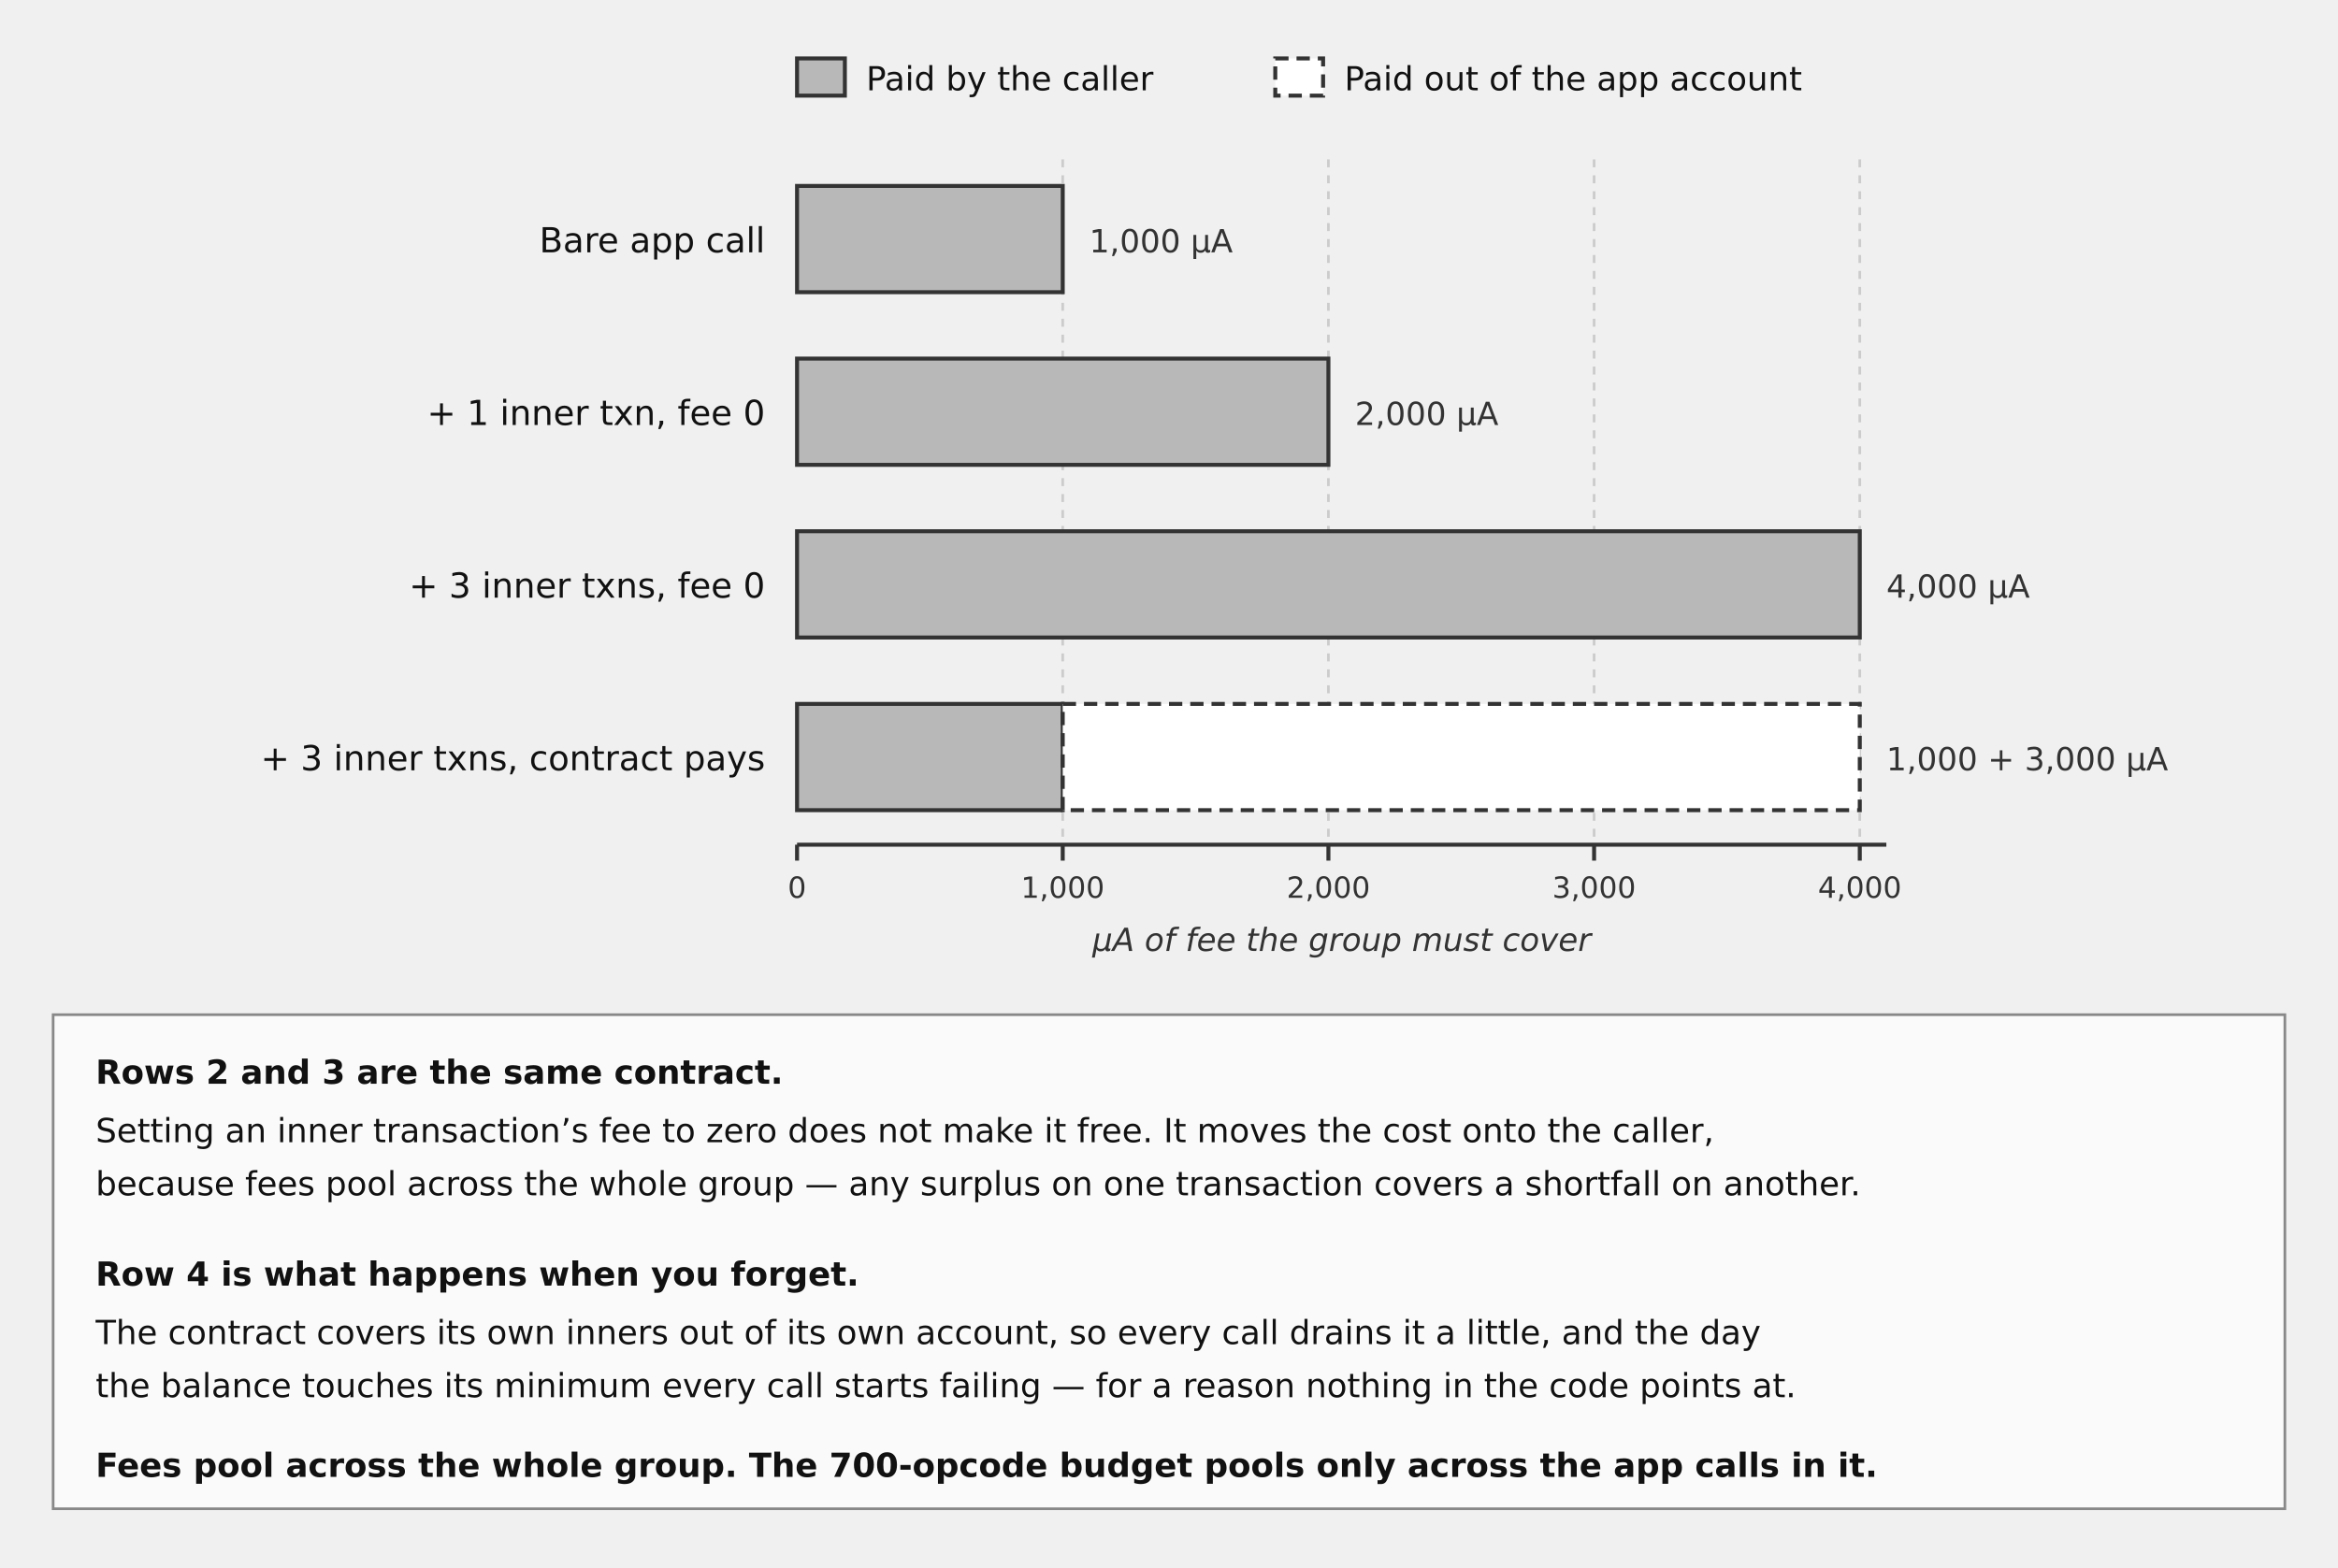
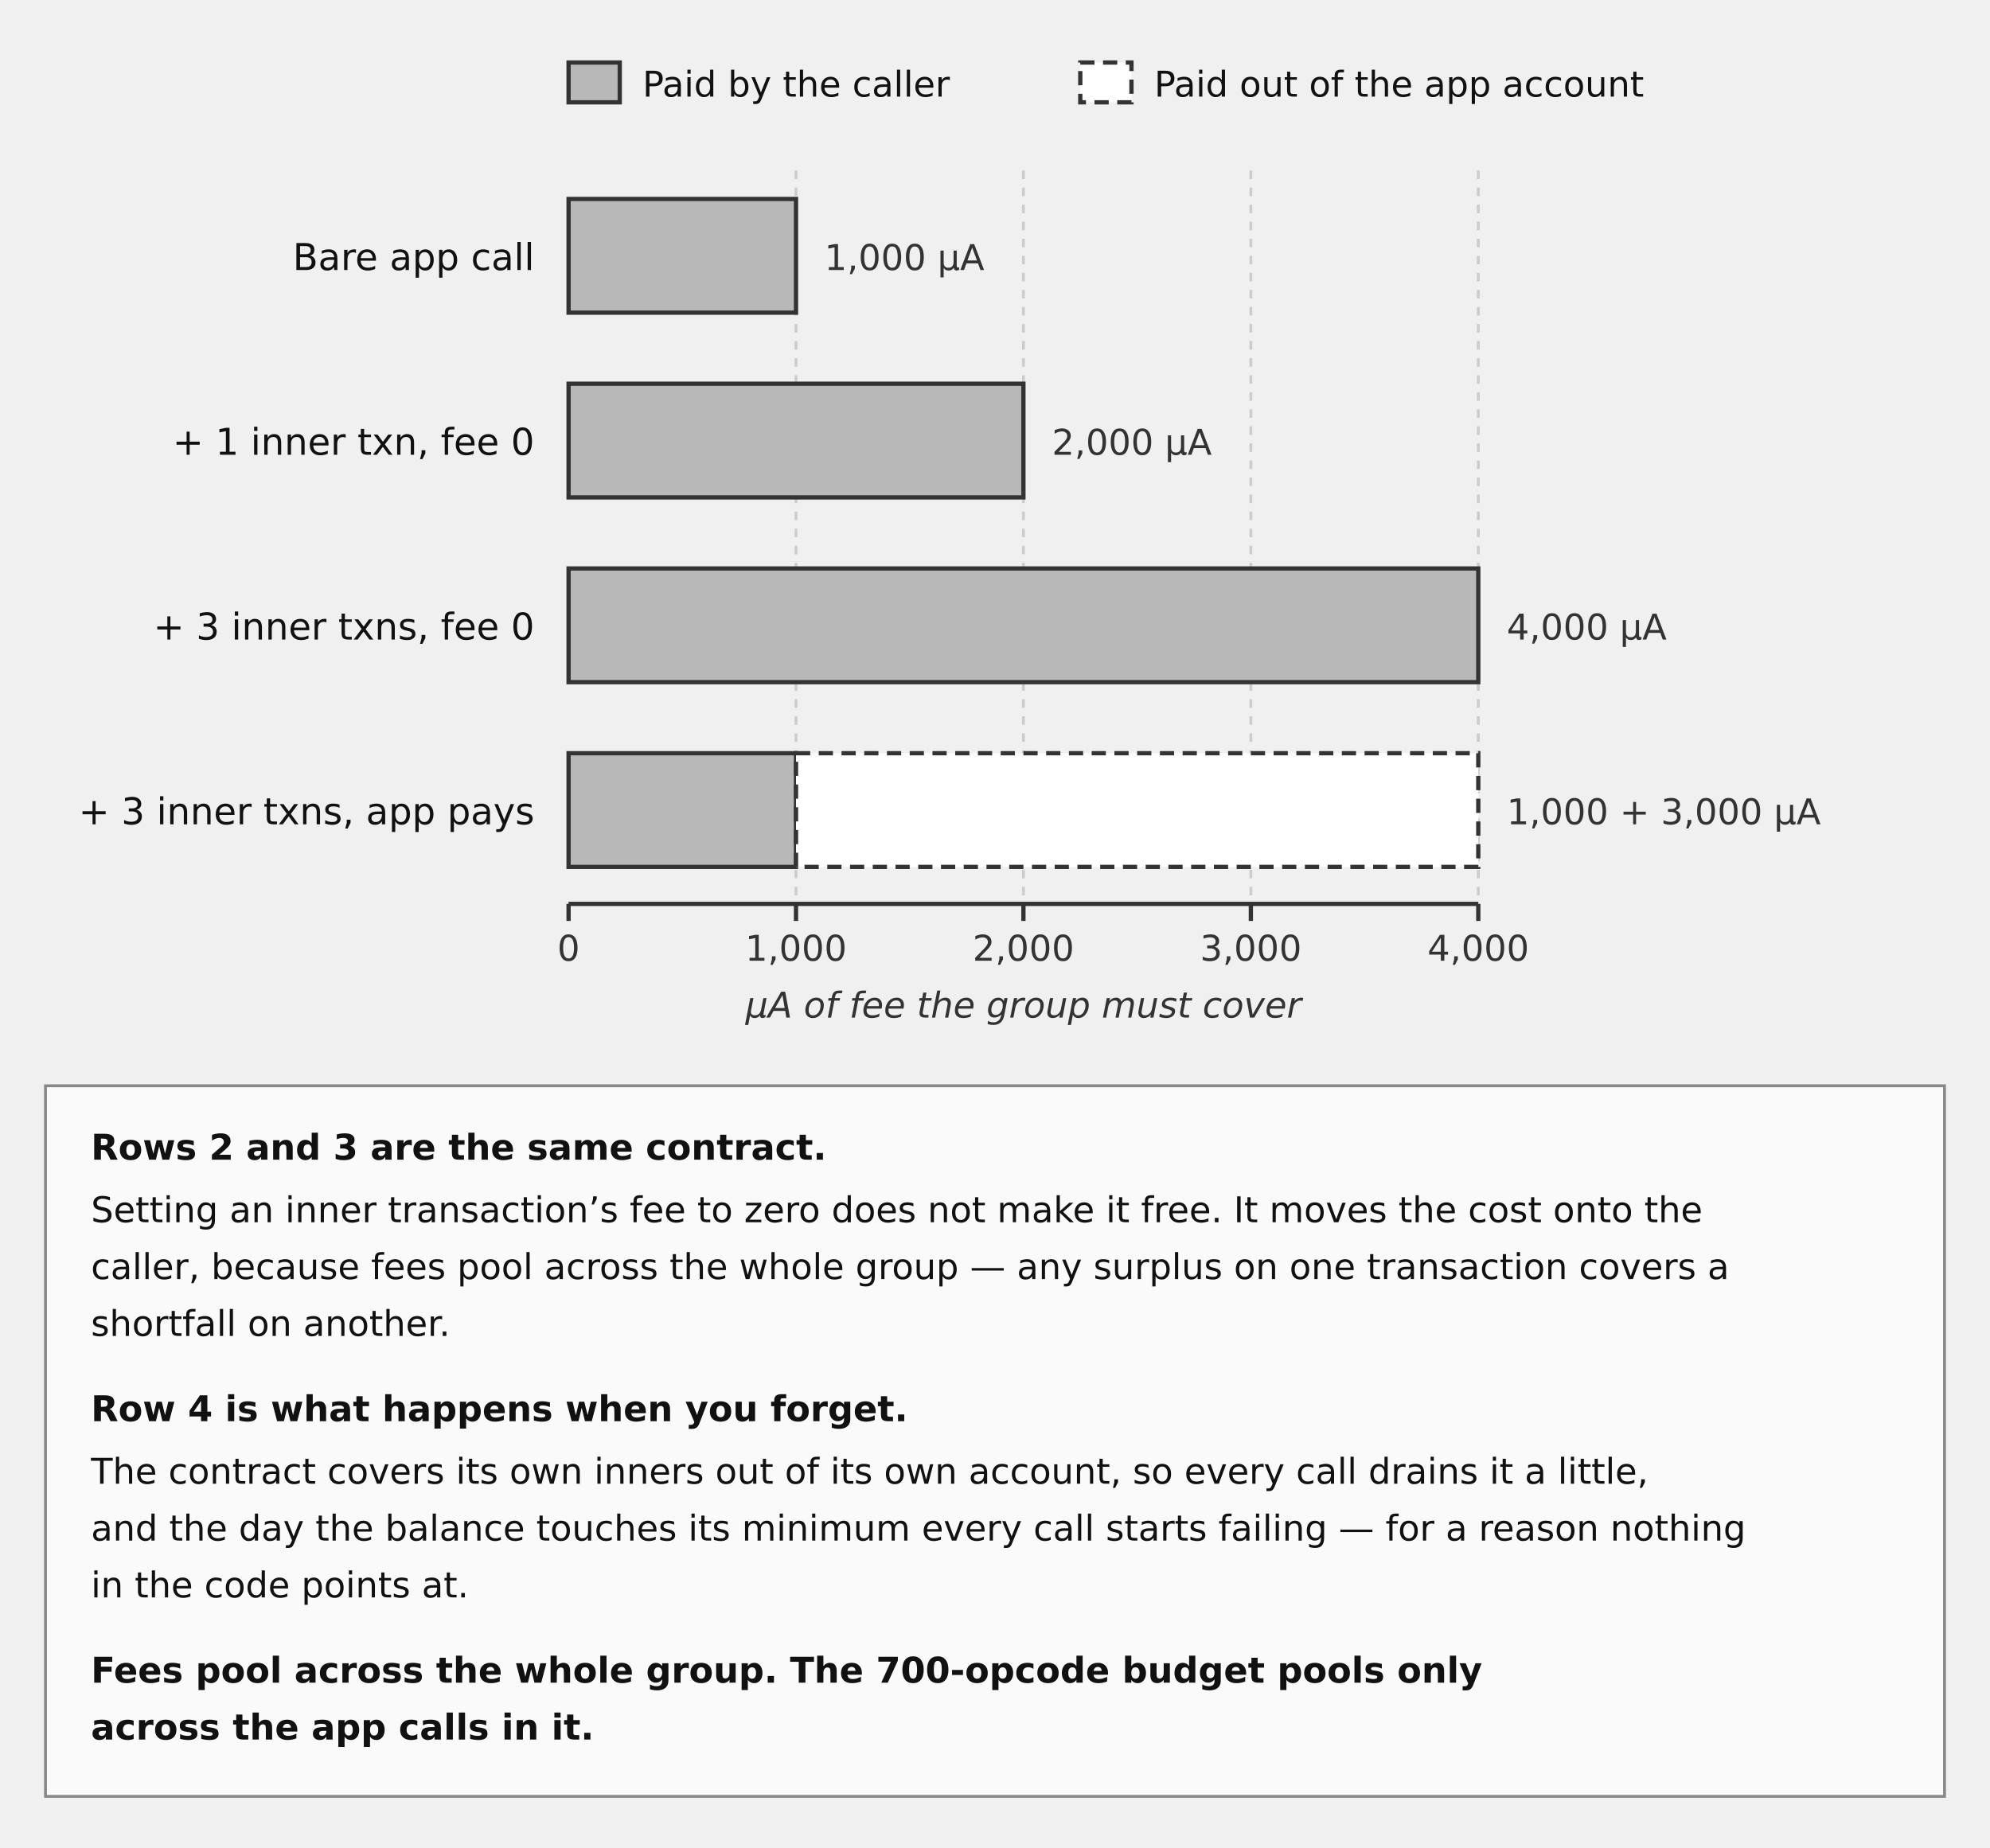
- <svg xmlns="http://www.w3.org/2000/svg" viewBox="0 0 880 590" width="880" height="590" font-family="DejaVu Sans, sans-serif">
+ <svg xmlns="http://www.w3.org/2000/svg" viewBox="0 0 700 650" width="700" height="650" font-family="DejaVu Sans, sans-serif">
  <style>
    text { fill: #111111; }
    .caller { fill: #b8b8b8; stroke: #333333; stroke-width: 1.5; }
    .appacc { fill: #ffffff; stroke: #333333; stroke-width: 1.5; stroke-dasharray: 5 3; }
    .grid   { stroke: #cccccc; stroke-width: 1; stroke-dasharray: 3 3; }
    .axis   { stroke: #333333; stroke-width: 1.5; }
    .row    { font-size: 13px; }
-     .val    { font-size: 12px; fill: #333333; }
-     .tick   { font-size: 11px; fill: #333333; }
-     .axt    { font-size: 12px; fill: #333333; font-style: italic; }
+     .val    { font-size: 12.5px; fill: #333333; }
+     .tick   { font-size: 12.5px; fill: #333333; }
+     .axt    { font-size: 12.5px; fill: #333333; font-style: italic; }
    .leg    { font-size: 12.5px; }
    .panel  { fill: #fafafa; stroke: #888888; stroke-width: 1; }
    .p      { font-size: 12.5px; }
    .pb     { font-size: 12.5px; font-weight: bold; }
  </style>
-   <rect class="caller" x="300" y="22" width="18" height="14" />
-   <text class="leg" x="326" y="34">Paid by the caller</text>
-   <rect class="appacc" x="480" y="22" width="18" height="14" />
-   <text class="leg" x="506" y="34">Paid out of the app account</text>
-   <line class="grid" x1="400" y1="60" x2="400" y2="318" />
-   <line class="grid" x1="500" y1="60" x2="500" y2="318" />
-   <line class="grid" x1="600" y1="60" x2="600" y2="318" />
-   <line class="grid" x1="700" y1="60" x2="700" y2="318" />
-   <text class="row" x="288" y="95" text-anchor="end">Bare app call</text>
-   <rect class="caller" x="300" y="70" width="100" height="40" />
-   <text class="val" x="410" y="95">1,000 µA</text>
-   <text class="row" x="288" y="160" text-anchor="end">+ 1 inner txn, fee 0</text>
-   <rect class="caller" x="300" y="135" width="200" height="40" />
-   <text class="val" x="510" y="160">2,000 µA</text>
-   <text class="row" x="288" y="225" text-anchor="end">+ 3 inner txns, fee 0</text>
-   <rect class="caller" x="300" y="200" width="400" height="40" />
-   <text class="val" x="710" y="225">4,000 µA</text>
-   <text class="row" x="288" y="290" text-anchor="end">+ 3 inner txns, contract pays</text>
-   <rect class="caller" x="300" y="265" width="100" height="40" />
-   <rect class="appacc" x="400" y="265" width="300" height="40" />
-   <text class="val" x="710" y="290">1,000 + 3,000 µA</text>
-   <line class="axis" x1="300" y1="318" x2="710" y2="318" />
-   <line class="axis" x1="300" y1="318" x2="300" y2="324" />
-   <line class="axis" x1="400" y1="318" x2="400" y2="324" />
-   <line class="axis" x1="500" y1="318" x2="500" y2="324" />
-   <line class="axis" x1="600" y1="318" x2="600" y2="324" />
-   <line class="axis" x1="700" y1="318" x2="700" y2="324" />
-   <text class="tick" x="300" y="338" text-anchor="middle">0</text>
-   <text class="tick" x="400" y="338" text-anchor="middle">1,000</text>
-   <text class="tick" x="500" y="338" text-anchor="middle">2,000</text>
-   <text class="tick" x="600" y="338" text-anchor="middle">3,000</text>
-   <text class="tick" x="700" y="338" text-anchor="middle">4,000</text>
-   <text class="axt" x="505" y="358" text-anchor="middle">µA of fee the group must cover</text>
-   <rect class="panel" x="20" y="382" width="840" height="186" />
-   <text class="pb" x="36" y="408">Rows 2 and 3 are the same contract.</text>
-   <text class="p" x="36" y="430">Setting an inner transaction’s fee to zero does not make it free. It moves the cost onto the caller,</text>
-   <text class="p" x="36" y="450">because fees pool across the whole group — any surplus on one transaction covers a shortfall on another.</text>
-   <text class="pb" x="36" y="484">Row 4 is what happens when you forget.</text>
-   <text class="p" x="36" y="506">The contract covers its own inners out of its own account, so every call drains it a little, and the day</text>
-   <text class="p" x="36" y="526">the balance touches its minimum every call starts failing — for a reason nothing in the code points at.</text>
-   <text class="pb" x="36" y="556">Fees pool across the whole group. The 700-opcode budget pools only across the app calls in it.</text>
+   <rect class="caller" x="200" y="22" width="18" height="14" />
+   <text class="leg" x="226" y="34">Paid by the caller</text>
+   <rect class="appacc" x="380" y="22" width="18" height="14" />
+   <text class="leg" x="406" y="34">Paid out of the app account</text>
+   <line class="grid" x1="280" y1="60" x2="280" y2="318" />
+   <line class="grid" x1="360" y1="60" x2="360" y2="318" />
+   <line class="grid" x1="440" y1="60" x2="440" y2="318" />
+   <line class="grid" x1="520" y1="60" x2="520" y2="318" />
+   <text class="row" x="188" y="95" text-anchor="end">Bare app call</text>
+   <rect class="caller" x="200" y="70" width="80" height="40" />
+   <text class="val" x="290" y="95">1,000 µA</text>
+   <text class="row" x="188" y="160" text-anchor="end">+ 1 inner txn, fee 0</text>
+   <rect class="caller" x="200" y="135" width="160" height="40" />
+   <text class="val" x="370" y="160">2,000 µA</text>
+   <text class="row" x="188" y="225" text-anchor="end">+ 3 inner txns, fee 0</text>
+   <rect class="caller" x="200" y="200" width="320" height="40" />
+   <text class="val" x="530" y="225">4,000 µA</text>
+   <text class="row" x="188" y="290" text-anchor="end">+ 3 inner txns, app pays</text>
+   <rect class="caller" x="200" y="265" width="80" height="40" />
+   <rect class="appacc" x="280" y="265" width="240" height="40" />
+   <text class="val" x="530" y="290">1,000 + 3,000 µA</text>
+   <line class="axis" x1="200" y1="318" x2="520" y2="318" />
+   <line class="axis" x1="200" y1="318" x2="200" y2="324" />
+   <line class="axis" x1="280" y1="318" x2="280" y2="324" />
+   <line class="axis" x1="360" y1="318" x2="360" y2="324" />
+   <line class="axis" x1="440" y1="318" x2="440" y2="324" />
+   <line class="axis" x1="520" y1="318" x2="520" y2="324" />
+   <text class="tick" x="200" y="338" text-anchor="middle">0</text>
+   <text class="tick" x="280" y="338" text-anchor="middle">1,000</text>
+   <text class="tick" x="360" y="338" text-anchor="middle">2,000</text>
+   <text class="tick" x="440" y="338" text-anchor="middle">3,000</text>
+   <text class="tick" x="520" y="338" text-anchor="middle">4,000</text>
+   <text class="axt" x="360" y="358" text-anchor="middle">µA of fee the group must cover</text>
+   <rect class="panel" x="16" y="382" width="668" height="250" />
+   <text class="pb" x="32" y="408">Rows 2 and 3 are the same contract.</text>
+   <text class="p" x="32" y="430">Setting an inner transaction’s fee to zero does not make it free. It moves the cost onto the</text>
+   <text class="p" x="32" y="450">caller, because fees pool across the whole group — any surplus on one transaction covers a</text>
+   <text class="p" x="32" y="470">shortfall on another.</text>
+   <text class="pb" x="32" y="500">Row 4 is what happens when you forget.</text>
+   <text class="p" x="32" y="522">The contract covers its own inners out of its own account, so every call drains it a little,</text>
+   <text class="p" x="32" y="542">and the day the balance touches its minimum every call starts failing — for a reason nothing</text>
+   <text class="p" x="32" y="562">in the code points at.</text>
+   <text class="pb" x="32" y="592">Fees pool across the whole group. The 700-opcode budget pools only</text>
+   <text class="pb" x="32" y="612">across the app calls in it.</text>
</svg>
